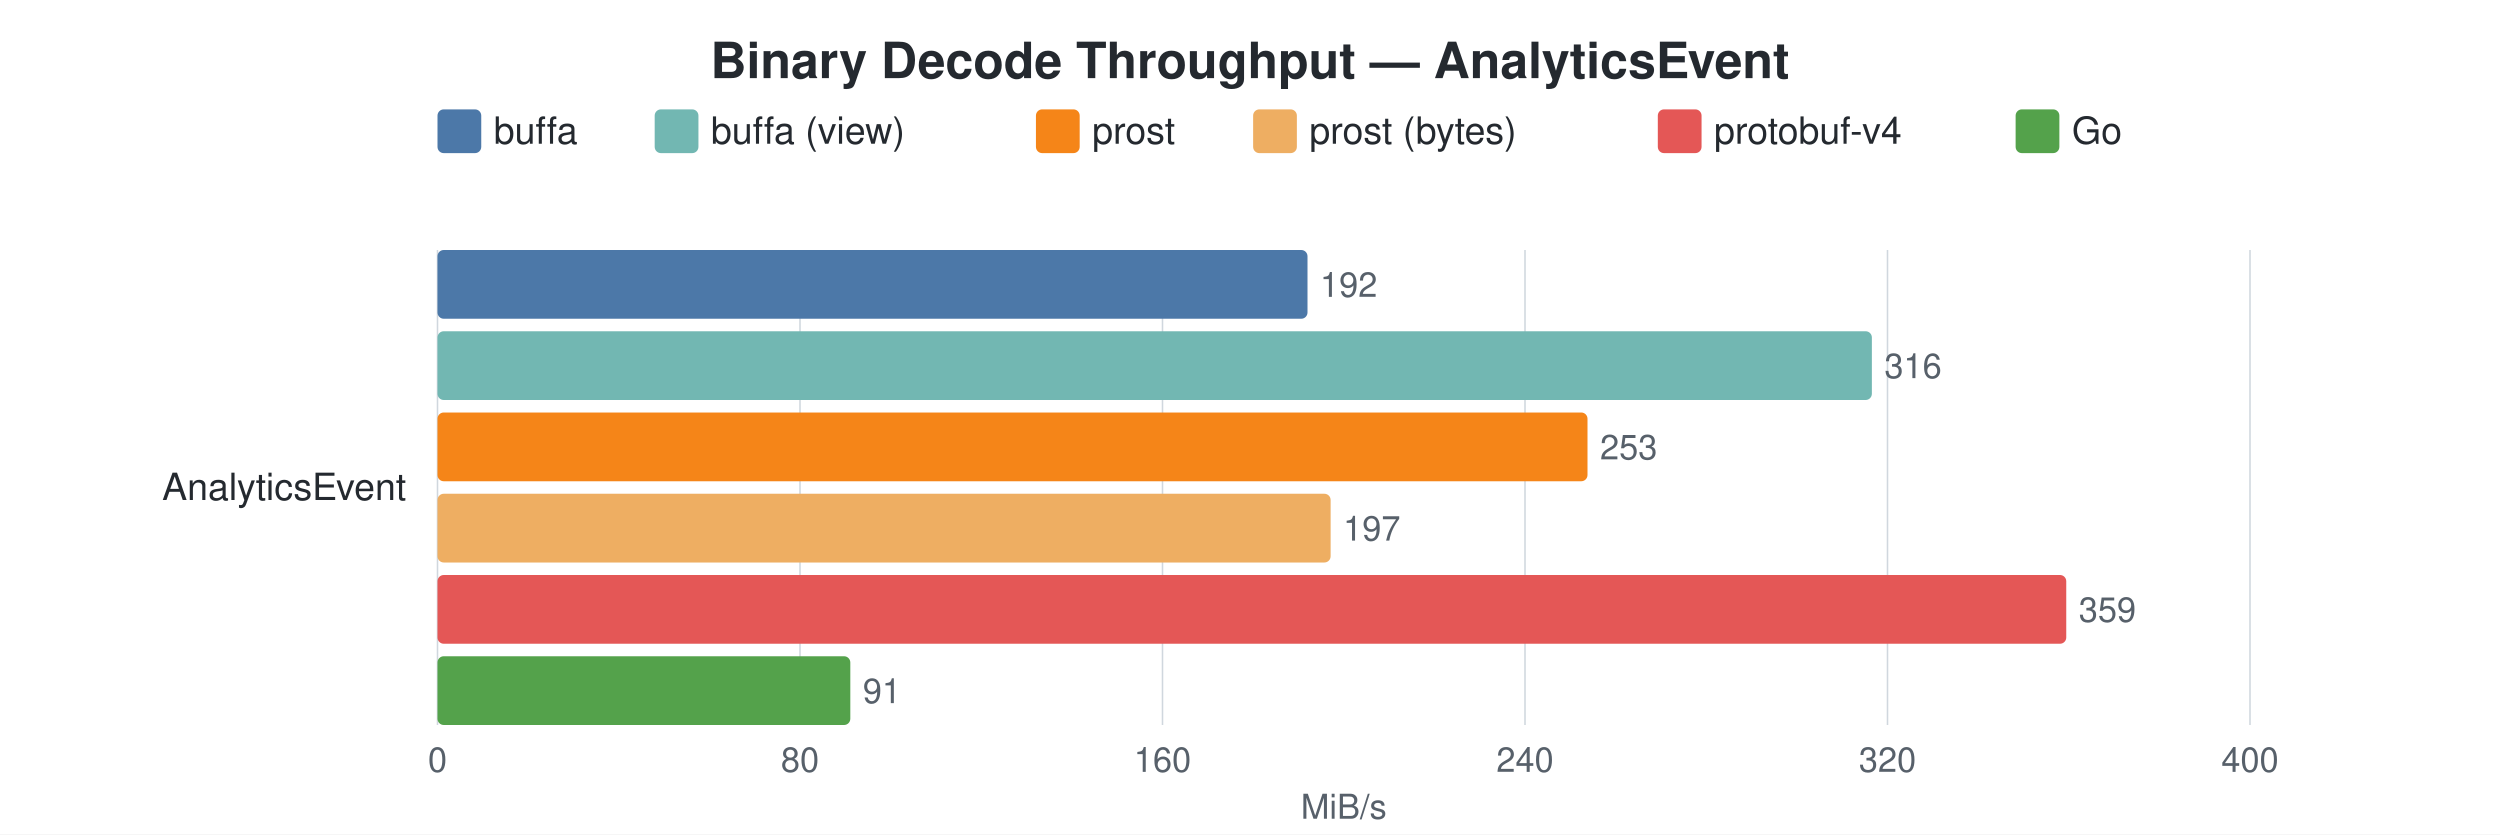
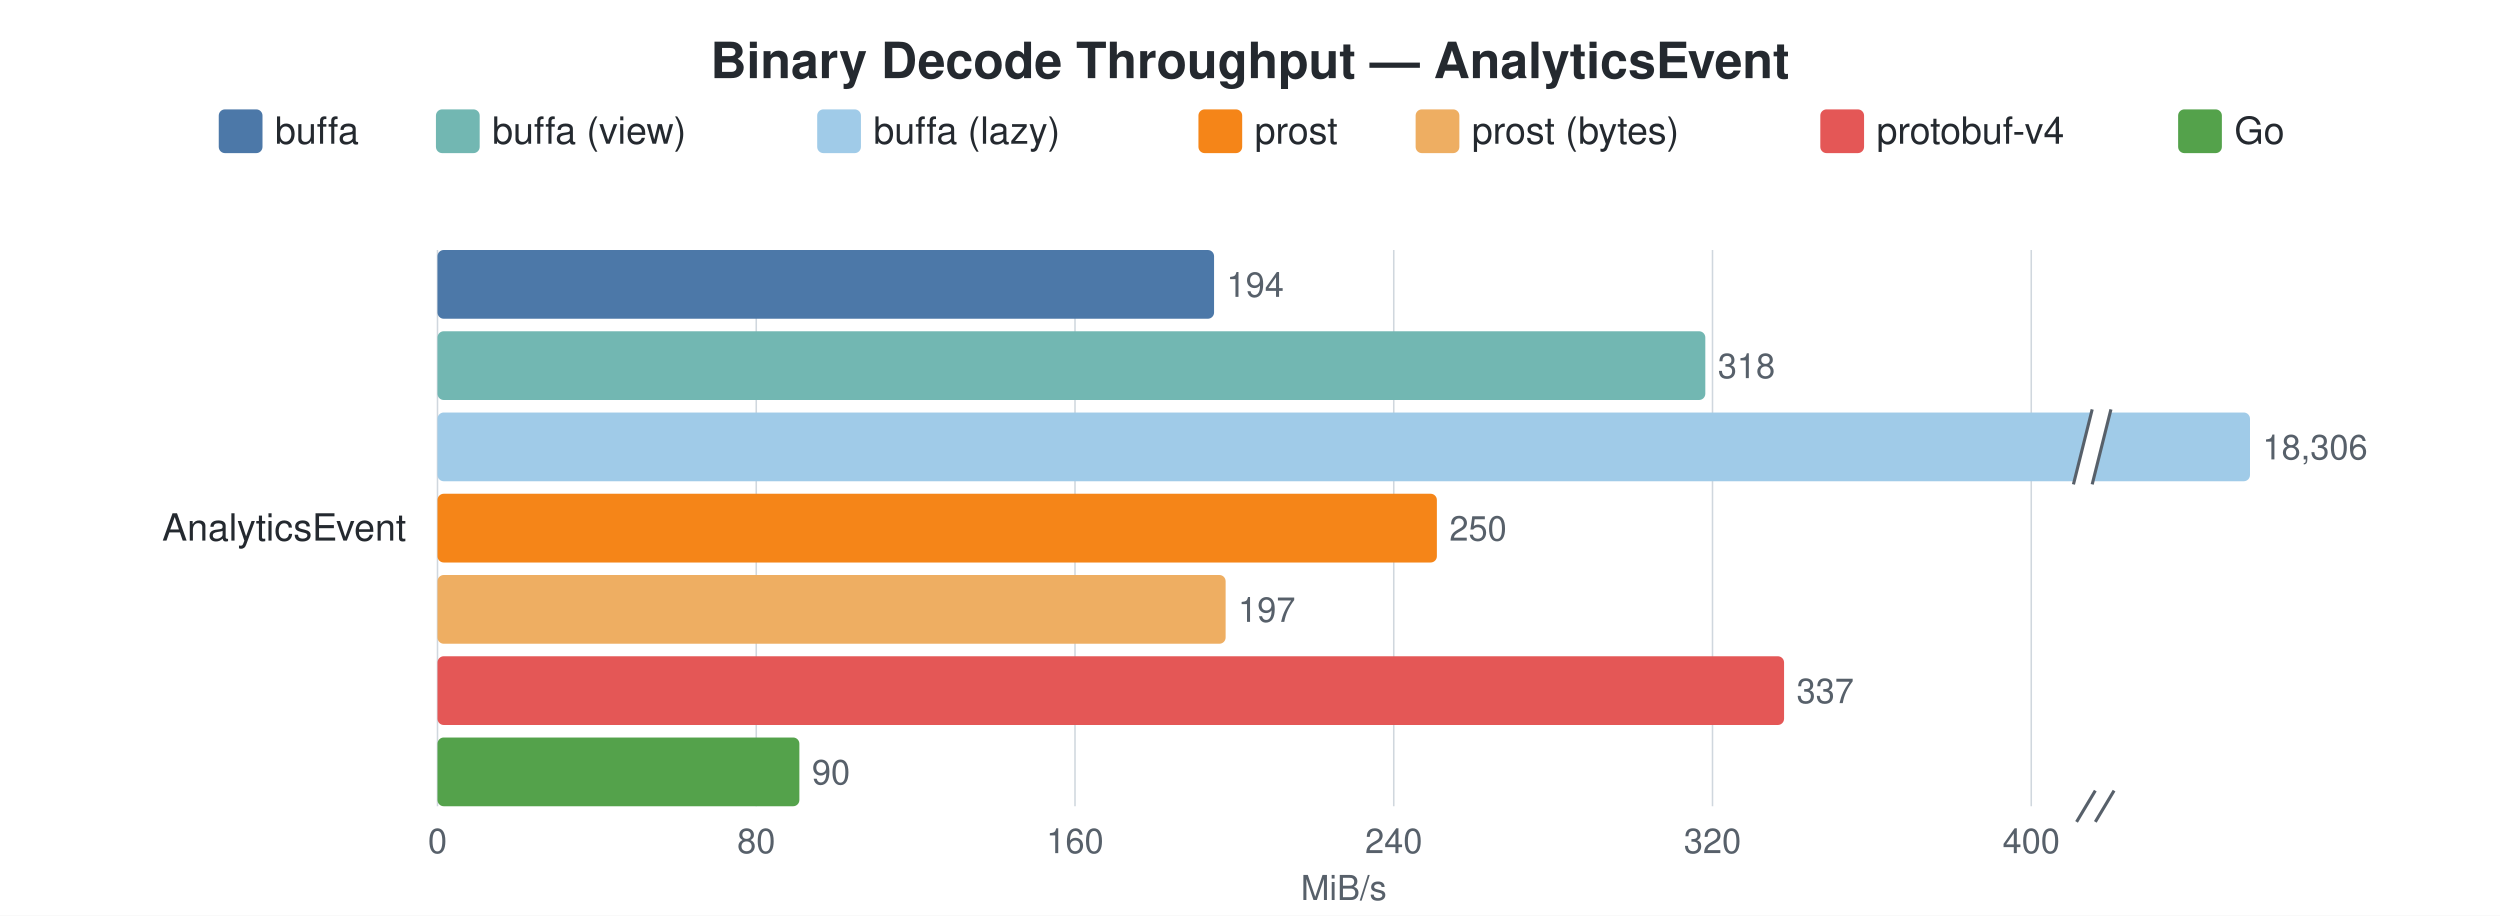
- <svg xmlns="http://www.w3.org/2000/svg" width="800" height="267" viewBox="0 0 800 267">
+ <svg xmlns="http://www.w3.org/2000/svg" width="800" height="293" viewBox="0 0 800 293">
  <style>
    text { font-family: -apple-system, BlinkMacSystemFont, "Segoe UI", Helvetica, Arial, sans-serif; }
    .title { font-size: 16px; font-weight: 600; fill: #24292f; }
    .label { font-size: 12px; fill: #24292f; }
    .value { font-size: 11px; fill: #57606a; }
    .axis-label { font-size: 11px; fill: #57606a; }
    .legend-text { font-size: 12px; fill: #24292f; }
    .grid { stroke: #d0d7de; stroke-width: 0.5; }
  </style>
  <rect width="100%" height="100%" fill="white" />
  <text x="400.0" y="25" text-anchor="middle" class="title">Binary Decode Throughput — AnalyticsEvent</text>
-   <rect x="140" y="35" width="14" height="14" rx="2" fill="#4C78A8" />
-   <text x="158" y="46" class="legend-text">buffa</text>
-   <rect x="209.5" y="35" width="14" height="14" rx="2" fill="#72B7B2" />
-   <text x="227.5" y="46" class="legend-text">buffa (view)</text>
-   <rect x="331.5" y="35" width="14" height="14" rx="2" fill="#F58518" />
-   <text x="349.5" y="46" class="legend-text">prost</text>
-   <rect x="401.0" y="35" width="14" height="14" rx="2" fill="#EEAE62" />
-   <text x="419.0" y="46" class="legend-text">prost (bytes)</text>
-   <rect x="530.5" y="35" width="14" height="14" rx="2" fill="#E45756" />
-   <text x="548.5" y="46" class="legend-text">protobuf-v4</text>
-   <rect x="645.0" y="35" width="14" height="14" rx="2" fill="#54A24B" />
-   <text x="663.0" y="46" class="legend-text">Go</text>
-   <line x1="140.0" y1="80" x2="140.0" y2="232" class="grid" />
-   <text x="140.0" y="247" text-anchor="middle" class="axis-label">0</text>
-   <line x1="256.0" y1="80" x2="256.0" y2="232" class="grid" />
-   <text x="256.0" y="247" text-anchor="middle" class="axis-label">80</text>
-   <line x1="372.0" y1="80" x2="372.0" y2="232" class="grid" />
-   <text x="372.0" y="247" text-anchor="middle" class="axis-label">160</text>
-   <line x1="488.0" y1="80" x2="488.0" y2="232" class="grid" />
-   <text x="488.0" y="247" text-anchor="middle" class="axis-label">240</text>
-   <line x1="604.0" y1="80" x2="604.0" y2="232" class="grid" />
-   <text x="604.0" y="247" text-anchor="middle" class="axis-label">320</text>
-   <line x1="720.0" y1="80" x2="720.0" y2="232" class="grid" />
-   <text x="720.0" y="247" text-anchor="middle" class="axis-label">400</text>
-   <text x="430.0" y="262" text-anchor="middle" class="axis-label">MiB/s</text>
-   <text x="130" y="160.0" text-anchor="end" class="label">AnalyticsEvent</text>
-   <rect x="140" y="80.0" width="278.4" height="22" rx="2" fill="#4C78A8" />
-   <text x="422.4" y="95.0" class="value">192</text>
-   <rect x="140" y="106.0" width="459.0" height="22" rx="2" fill="#72B7B2" />
-   <text x="603.0" y="121.0" class="value">316</text>
-   <rect x="140" y="132.0" width="368.0" height="22" rx="2" fill="#F58518" />
-   <text x="512.0" y="147.0" class="value">253</text>
-   <rect x="140" y="158.0" width="285.8" height="22" rx="2" fill="#EEAE62" />
-   <text x="429.8" y="173.0" class="value">197</text>
-   <rect x="140" y="184.0" width="521.2" height="22" rx="2" fill="#E45756" />
-   <text x="665.2" y="199.0" class="value">359</text>
-   <rect x="140" y="210.0" width="132.1" height="22" rx="2" fill="#54A24B" />
-   <text x="276.1" y="225.0" class="value">91</text>
+   <rect x="70" y="35" width="14" height="14" rx="2" fill="#4C78A8" />
+   <text x="88" y="46" class="legend-text">buffa</text>
+   <rect x="139.5" y="35" width="14" height="14" rx="2" fill="#72B7B2" />
+   <text x="157.5" y="46" class="legend-text">buffa (view)</text>
+   <rect x="261.5" y="35" width="14" height="14" rx="2" fill="#A0CBE8" />
+   <text x="279.5" y="46" class="legend-text">buffa (lazy)</text>
+   <rect x="383.5" y="35" width="14" height="14" rx="2" fill="#F58518" />
+   <text x="401.5" y="46" class="legend-text">prost</text>
+   <rect x="453" y="35" width="14" height="14" rx="2" fill="#EEAE62" />
+   <text x="471" y="46" class="legend-text">prost (bytes)</text>
+   <rect x="582.5" y="35" width="14" height="14" rx="2" fill="#E45756" />
+   <text x="600.5" y="46" class="legend-text">protobuf-v4</text>
+   <rect x="697" y="35" width="14" height="14" rx="2" fill="#54A24B" />
+   <text x="715" y="46" class="legend-text">Go</text>
+   <line x1="140.0" y1="80" x2="140.0" y2="258" class="grid" />
+   <text x="140.0" y="273" text-anchor="middle" class="axis-label">0</text>
+   <line x1="242.0" y1="80" x2="242.0" y2="258" class="grid" />
+   <text x="242.0" y="273" text-anchor="middle" class="axis-label">80</text>
+   <line x1="344.0" y1="80" x2="344.0" y2="258" class="grid" />
+   <text x="344.0" y="273" text-anchor="middle" class="axis-label">160</text>
+   <line x1="446.0" y1="80" x2="446.0" y2="258" class="grid" />
+   <text x="446.0" y="273" text-anchor="middle" class="axis-label">240</text>
+   <line x1="548.0" y1="80" x2="548.0" y2="258" class="grid" />
+   <text x="548.0" y="273" text-anchor="middle" class="axis-label">320</text>
+   <line x1="650.0" y1="80" x2="650.0" y2="258" class="grid" />
+   <text x="650.0" y="273" text-anchor="middle" class="axis-label">400</text>
+   <text x="430.0" y="288" text-anchor="middle" class="axis-label">MiB/s</text>
+   <line x1="664.5" y1="263" x2="670.5" y2="253" stroke="#57606a" stroke-width="1" />
+   <line x1="670.5" y1="263" x2="676.5" y2="253" stroke="#57606a" stroke-width="1" />
+   <text x="130" y="173.0" text-anchor="end" class="label">AnalyticsEvent</text>
+   <rect x="140" y="80.0" width="248.5" height="22" rx="2" fill="#4C78A8" />
+   <text x="392.5" y="95.0" class="value">194</text>
+   <rect x="140" y="106.0" width="405.7" height="22" rx="2" fill="#72B7B2" />
+   <text x="549.7" y="121.0" class="value">318</text>
+   <rect x="140" y="132.0" width="580.0" height="22" rx="2" fill="#A0CBE8" />
+   <polygon points="663.5,155.0 669.5,131.0 675.5,131.0 669.5,155.0" fill="white" />
+   <line x1="663.5" y1="155.0" x2="669.5" y2="131.0" stroke="#57606a" stroke-width="1" />
+   <line x1="669.5" y1="155.0" x2="675.5" y2="131.0" stroke="#57606a" stroke-width="1" />
+   <text x="724.0" y="147.0" class="value">18,306</text>
+   <rect x="140" y="158.0" width="319.8" height="22" rx="2" fill="#F58518" />
+   <text x="463.8" y="173.0" class="value">250</text>
+   <rect x="140" y="184.0" width="252.2" height="22" rx="2" fill="#EEAE62" />
+   <text x="396.2" y="199.0" class="value">197</text>
+   <rect x="140" y="210.0" width="430.9" height="22" rx="2" fill="#E45756" />
+   <text x="574.9" y="225.0" class="value">337</text>
+   <rect x="140" y="236.0" width="115.8" height="22" rx="2" fill="#54A24B" />
+   <text x="259.8" y="251.0" class="value">90</text>
</svg>
